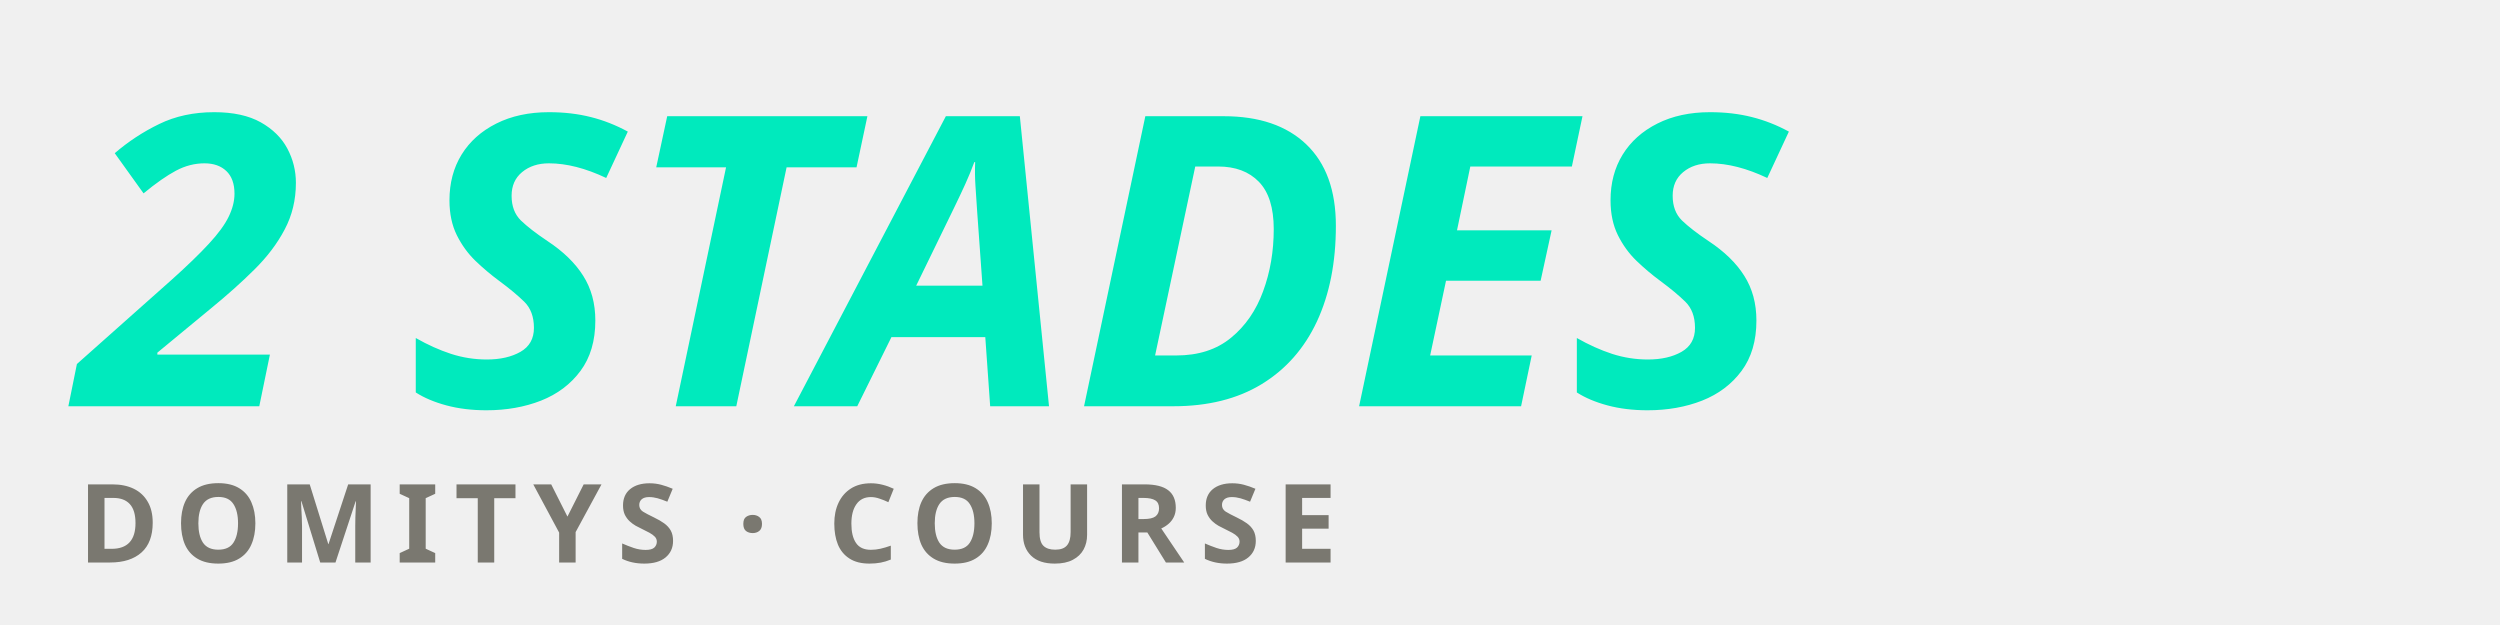
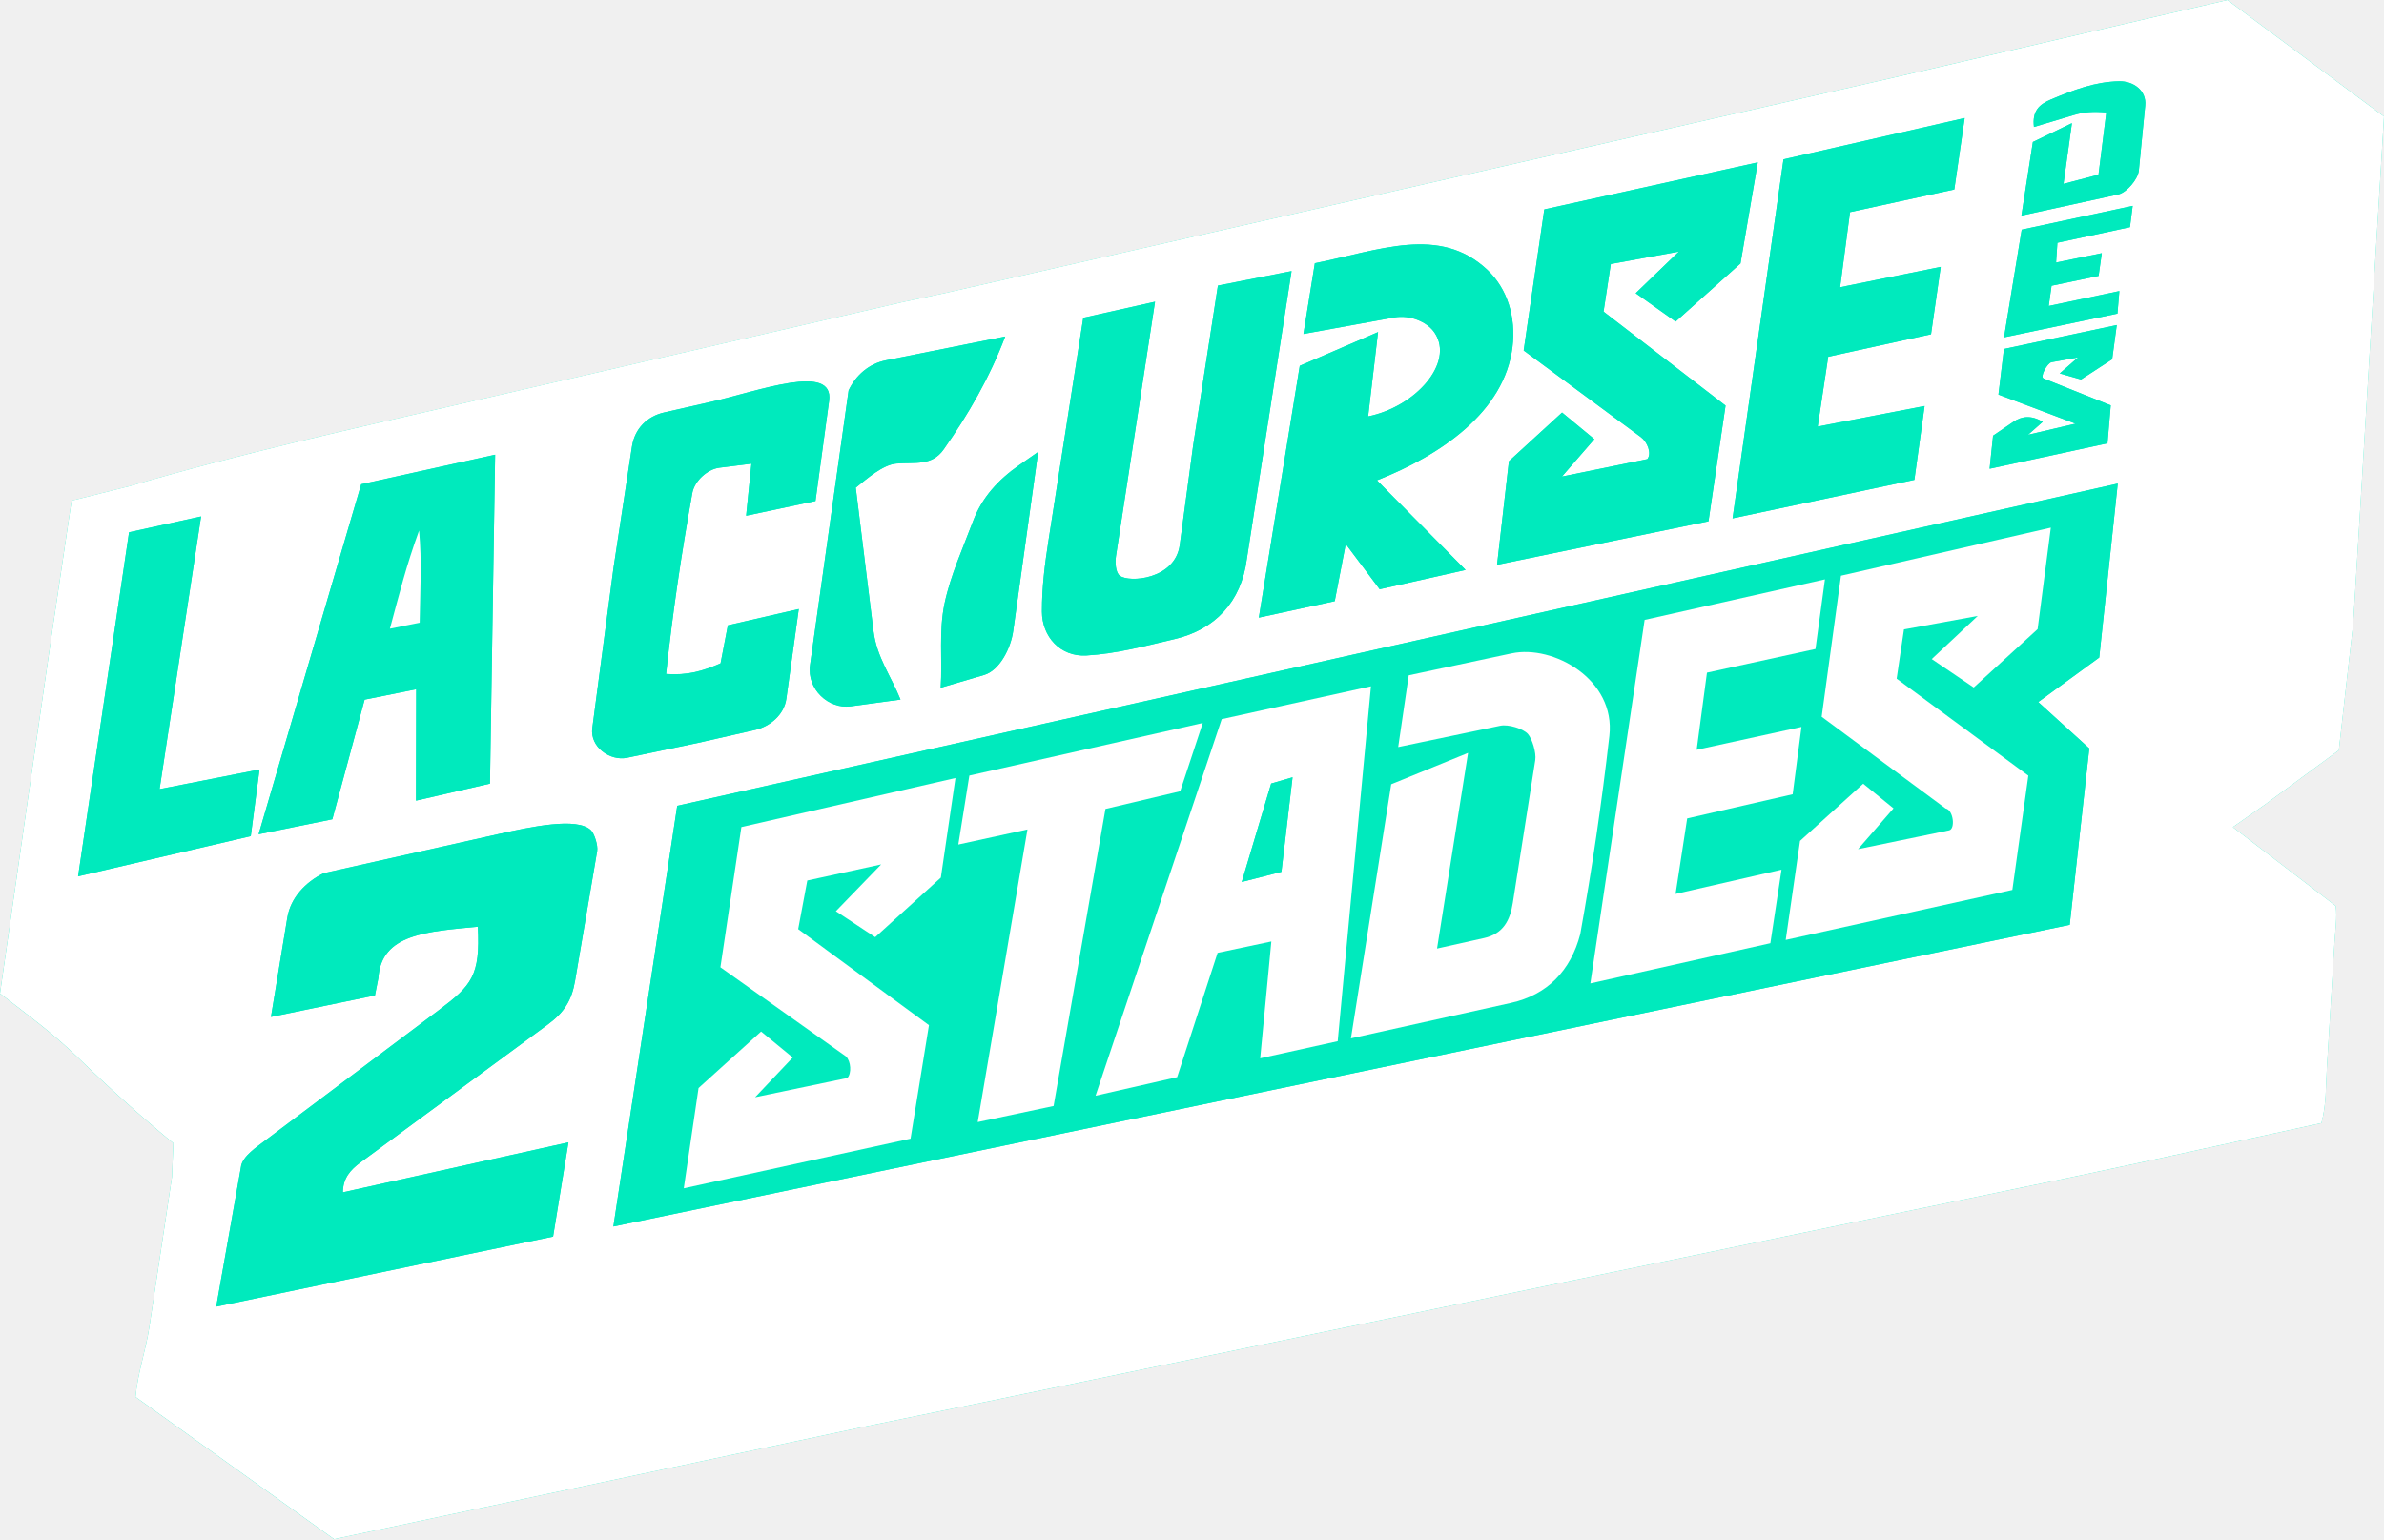
- <svg xmlns="http://www.w3.org/2000/svg" viewBox="0 0 320 80" fill="none">
-   <text x="10" y="52" font-family="'Barlow Condensed', 'Arial Narrow', sans-serif" font-size="52" font-weight="800" font-style="italic" fill="#00eabd">
-     2 STADES
-   </text>
-   <text x="10" y="72" font-family="'Barlow', sans-serif" font-size="14" font-weight="600" fill="#7a7870" letter-spacing="2">
-     DOMITYS · COURSE
-   </text>
+ <svg xmlns="http://www.w3.org/2000/svg" id="Calque_1" version="1.1" viewBox="0 0 784.39 506.46">
+   <defs>
+     <style>
+       .st0 {
+         fill: #fff;
+       }
+ 
+       .st1 {
+         fill: #00eabd;
+       }
+     </style>
+   </defs>
+   <path class="st1" d="M109.92,506.45l175.94-37.32,44.47-9.11,349.16-72.23,22.13-4.69,62.17-13.56c1.7-6.41,1.41-11.71,1.8-18.1l2.51-41.3c.25-4.15.87-8.2.42-12.04l-33.86-25.94,10.75-7.55,24.11-17.73,4.74-41.68,10.12-166.86L732.87,0l-109.39,25.43-312.24,70.94-14.75,3.16-143.1,32.96c-37.58,8.65-74.06,16.67-110.93,27.53l-18.89,4.72-6.07,40.77-8.47,58.48L0,326.9c9.17,7.1,17.45,13.13,25.51,20.97,10.33,10.05,20.91,19.55,31.53,28.3l-.45,11.08-7.45,49.4c-1.16,7.69-3.82,15-4.55,22.99l65.33,46.82h0Z" />
+   <path class="st0" d="M109.92,506.45l-65.33-46.82c.72-7.99,3.39-15.3,4.55-22.99l7.45-49.4.45-11.08c-10.63-8.75-21.2-18.25-31.53-28.3-8.06-7.84-16.34-13.88-25.51-20.97l9.03-62.92,8.47-58.48,6.07-40.77,18.89-4.72c36.86-10.85,73.35-18.87,110.93-27.53l143.1-32.96,14.75-3.16L623.49,25.43,732.87,0l51.52,38.34-10.12,166.86-4.74,41.68-24.11,17.73-10.75,7.55,33.86,25.94c.45,3.85-.17,7.9-.42,12.04l-2.51,41.3c-.39,6.39-.1,11.69-1.8,18.1l-62.17,13.56-22.13,4.69-349.16,72.23-44.47,9.11-175.94,37.32h-.01ZM681.71,40.52l-12.85,6.2-3.76,24.21,31.81-6.94c2.83-.62,6.54-5.03,6.82-7.89l2.09-21.37c.49-4.98-3.9-8.05-8.5-7.98-8,.13-15.16,2.9-22.53,5.99-3.93,1.65-6.19,3.84-5.57,9.03l13.13-3.93c3.46-1.03,6.3-1.2,10.68-.85l-2.57,20.48-11.52,3.03s2.77-19.98,2.77-19.98ZM635.35,109.98l3.19-22.17-33.1,6.7,3.26-24.71,34.31-7.46,3.41-23.5-59.61,13.59-16.76,118.13,59.82-12.67,3.36-24.29-35.17,6.76,3.46-22.98,33.82-7.39h0ZM492.56,185.84l69.58-14.32,5.61-38.06-40.14-30.92,2.39-15.67,22.4-4.09-14.21,13.7,13.13,9.33,21.35-19.12,5.69-33.26-70.24,15.47-6.79,46.43,38.55,28.49c2.14,1.58,3.68,5.36,2.13,7.26l-28.1,5.73,10.67-12.3-10.62-8.77-17.48,16.01-3.91,34.1h-.01ZM690.49,90.78l1.05-7.47-15.04,3.08.43-6.51,23.88-5.13.89-7.01-36.5,7.83-5.82,35.43,37.31-7.81.63-7.42-23.24,4.91.93-6.66,15.48-3.25h0ZM439.16,197.79l3.62-18.79,11.16,14.89,28.27-6.35-29.17-29.48c20.99-8.26,41.97-22.54,44.59-43.87,1.2-9.78-1.64-19.16-8.28-25.4-15.7-14.75-35.66-6.36-56.74-2.16l-3.75,23.26,29.92-5.43c5.01-.91,10.8,1.32,13.29,5.11,6.47,9.84-6.3,24.27-21.93,27.45l3.27-27.75-25.76,11.11-13.47,82.85,24.97-5.42v-.02ZM356.41,104.58l-11.43,73.24c-1.23,7.9-2.18,15.57-2.16,23.4.02,8.25,6.04,14.94,14.61,14.45,9.91-.56,19.42-3.16,29-5.39,13.28-3.09,21.99-12.27,23.79-26.3l14.73-94.79-24.23,4.77-8.17,52.72-4.39,32.65c-1.52,11.29-16.67,12.52-19.78,10.05-1.28-1.01-1.55-4.2-1.21-6.4l12.86-83.71-23.63,5.29v.02ZM693.42,145.85l1.07-12.46-22.08-8.83c-1.33-.53,1.21-5.13,2.6-5.38l8.76-1.58-6.05,5.28,7,1.99,10.24-6.65,1.52-11.26-37.12,7.87-1.81,15.01,25.37,9.57-15.65,3.66,4.85-4.27c-3.62-2.15-6.77-1.97-9.71.04l-6.63,4.52-1.14,10.88,38.8-8.37-.02-.02ZM287.42,207.81l-5.85-47.35c3.64-2.91,8.84-7.56,13.4-7.94,6.13-.51,11.6.92,15.54-4.67,8.11-11.51,15.11-23.63,20.23-37.13l-39.25,7.84c-5.54,1.11-9.88,4.85-12.27,9.9l-12.68,90.33c-1.13,8.07,6.15,14.6,13.35,13.62l16.4-2.23c-3.03-7.54-7.83-14-8.86-22.37h-.01ZM262.81,200.41l-23.32,5.35-2.4,12.52c-6.06,2.62-10.95,3.99-17.93,3.5,2.23-20.8,5.06-39.55,8.62-59.48.75-4.18,5.1-7.93,8.92-8.4l10.54-1.32-1.74,17.12,22.82-4.84,4.48-32.93c1.73-12.69-23.17-3.24-39.05.35l-15.19,3.44c-5.62,1.27-9.72,5.29-10.63,11.27l-6.06,39.81-6.98,52.76c-.83,6.3,5.9,10.94,11.42,9.78l23.2-4.86,18.84-4.27c4.98-1.13,9.64-4.98,10.38-10.3l4.09-29.48v-.02ZM309.51,226.28l14.28-4.19c5.13-1.51,8.8-8.84,9.58-14.43l8.22-58.97-6.42,4.48c-6.6,4.6-12.08,10.48-15.02,18.35-3.3,8.82-7.39,17.77-9.35,26.98s-.69,18.58-1.28,27.78h0ZM136.94,226.79l-.07,36.65,24.33-5.6,1.7-108.23-44.06,9.72-33.75,115.16,24.25-4.92,10.62-39.37,16.97-3.41h.01ZM687.43,246.27l-16.81-15.27,20.07-14.64,6.1-57.24-473.97,106.02-21.01,138.42,479.17-99.25,6.44-58.03h.01ZM82.51,275.12l2.87-21.92-32.88,6.45,13.66-89.72-23.7,5.21-16.77,113.2,56.82-13.23h0ZM79.31,383.77l-8.17,46.15,110.83-23.04,5.05-31-74.22,16.44c.05-4.7,2.45-7.39,5.85-9.89l61.58-45.34c5.41-3.98,7.88-7.94,8.97-14.37l7.28-42.72c.3-1.77-.89-5.7-2.08-6.84-4.54-4.36-19.68-1.12-30.68,1.34l-57.27,12.82c-5.91,2.91-10.84,8.04-11.93,14.65l-5.37,32.64,34.2-7.07,1.14-5.76c.94-14.56,16.03-15.22,32.72-16.87.86,16.1-2.04,19.35-12.79,27.43l-57.24,42.98c-2.59,2.01-7.28,5.01-7.89,8.45h.02Z" />
+   <path class="st1" d="M687.43,246.27l-6.44,58.03-479.17,99.25,21.01-138.42,473.97-106.02-6.1,57.24-20.07,14.64,16.81,15.27h-.01ZM662.12,292.81l5.26-37.59-43.33-31.9,2.41-16.21,24.28-4.44-15.14,14.2,13.81,9.35,21.02-19.21,4.35-33.38-69.05,15.81-6.35,46.41,40.78,30.18c2.57.47,3.27,6.76,1.13,7.2l-29.94,6.18,11.67-13.42-9.97-8.11-20.79,18.82-4.71,32.58,74.58-16.46h-.01ZM589.83,261.34l2.89-22.16-34.48,7.52,3.39-25.38,35.7-7.79,3.12-22.91-59.33,13.34-17.86,119.61,59.23-13.23,3.67-24.19-34.85,7.98,3.81-24.84,34.72-7.95h-.01ZM483.03,247.73l-25.3,10.32-13.25,83.61,52.62-11.66c11.89-2.64,19.69-10.54,22.83-22.65,3.88-21.59,7.06-43.1,9.58-65.19,2.12-18.61-18.47-30.09-32.13-27.18l-33.88,7.22-3.47,23.61,33.57-7.01c2.67-.56,7.55.95,9.1,2.7,1.4,1.57,2.82,6.16,2.43,8.6l-7.39,46.98c-.9,5.72-3.12,10.16-9.43,11.57l-15.5,3.46,10.21-64.38h.01ZM418.31,309.78l-3.67,38.44,25.51-5.63,10.94-116.77-49.11,10.81-41.51,123.9,26.85-6.11,13.31-40.9,17.69-3.74h0ZM346.66,363.91l17.07-97.74,24.59-5.82,7.43-22.46-76.8,17.3-3.63,22.68,22.75-4.96-16.37,96.28,24.97-5.29h-.01ZM224.98,390.98l74.59-16.33,6.06-37.34-43.03-31.6,3-16,24.31-5.3-14.91,15.4,12.94,8.54,21.6-19.59,4.81-32.77-70.44,16.13-6.9,46.14,41.31,29.32c1.63,1.58,1.92,5.56.46,7.11l-30.35,6.33,12.38-13.07-10.41-8.55-20.58,18.59-4.86,32.98h.02Z" />
+   <path class="st1" d="M79.31,383.77c.61-3.45,5.31-6.44,7.89-8.45l57.24-42.98c10.75-8.07,13.65-11.33,12.79-27.43-16.69,1.65-31.78,2.31-32.72,16.87l-1.14,5.76-34.2,7.07,5.37-32.64c1.09-6.6,6.02-11.74,11.93-14.65l57.27-12.82c11-2.46,26.13-5.7,30.68-1.34,1.19,1.14,2.38,5.07,2.08,6.84l-7.28,42.72c-1.1,6.43-3.57,10.39-8.97,14.37l-61.58,45.34c-3.4,2.5-5.8,5.19-5.85,9.89l74.22-16.44-5.05,31-110.83,23.04,8.17-46.15h-.02Z" />
+   <path class="st1" d="M492.56,185.84l3.91-34.1,17.48-16.01,10.62,8.77-10.67,12.3,28.1-5.73c1.55-1.9,0-5.68-2.13-7.26l-38.55-28.49,6.79-46.43,70.24-15.47-5.69,33.26-21.35,19.12-13.13-9.33,14.21-13.7-22.4,4.09-2.39,15.67,40.14,30.92-5.61,38.06-69.58,14.32h0Z" />
+   <path class="st1" d="M356.41,104.58l23.63-5.29-12.86,83.71c-.34,2.2-.07,5.39,1.21,6.4,3.11,2.47,18.26,1.24,19.78-10.05l4.39-32.65,8.17-52.72,24.23-4.77-14.73,94.79c-1.8,14.02-10.51,23.21-23.79,26.3-9.58,2.23-19.09,4.82-29,5.39-8.57.49-14.59-6.21-14.61-14.45s.93-15.5,2.16-23.4l11.43-73.24v-.02Z" />
+   <path class="st1" d="M439.16,197.79l-24.97,5.42,13.47-82.85,25.76-11.11-3.27,27.75c15.63-3.18,28.4-17.62,21.93-27.45-2.49-3.79-8.28-6.01-13.29-5.11l-29.92,5.43,3.75-23.26c21.08-4.2,41.04-12.59,56.74,2.16,6.64,6.24,9.48,15.62,8.28,25.4-2.62,21.33-23.6,35.61-44.59,43.87l29.17,29.48-28.27,6.35-11.16-14.89-3.62,18.79v.02Z" />
+   <path class="st1" d="M136.94,226.79l-16.97,3.41-10.62,39.37-24.25,4.92,33.75-115.16,44.06-9.72-1.7,108.23-24.33,5.6.07-36.65h-.01ZM138.09,204.89c.17-11.59.76-19.88-.19-30.31-4.25,11.64-6.42,20.52-9.6,32.29l9.8-1.97h0Z" />
+   <polygon class="st1" points="635.35 109.98 601.53 117.37 598.07 140.35 633.24 133.59 629.88 157.88 570.06 170.55 586.81 52.43 646.42 38.83 643.01 62.34 608.7 69.8 605.43 94.51 638.54 87.81 635.35 109.98" />
+   <path class="st1" d="M262.81,200.41l-4.09,29.48c-.74,5.32-5.4,9.17-10.38,10.3l-18.84,4.27-23.2,4.86c-5.52,1.16-12.26-3.48-11.42-9.78l6.98-52.76,6.06-39.81c.91-5.99,5.01-10,10.63-11.27l15.19-3.44c15.87-3.59,40.78-13.04,39.05-.35l-4.48,32.93-22.82,4.84,1.74-17.12-10.54,1.32c-3.82.48-8.17,4.23-8.92,8.4-3.56,19.92-6.39,38.68-8.62,59.48,6.98.49,11.87-.88,17.93-3.5l2.4-12.52,23.32-5.35v.02Z" />
+   <polygon class="st1" points="82.51 275.12 25.7 288.34 42.47 175.14 66.17 169.93 52.51 259.65 85.39 253.19 82.51 275.12" />
+   <path class="st1" d="M287.42,207.81c1.03,8.37,5.83,14.83,8.86,22.37l-16.4,2.23c-7.2.98-14.48-5.55-13.35-13.62l12.68-90.33c2.39-5.05,6.73-8.79,12.27-9.9l39.25-7.84c-5.12,13.49-12.12,25.62-20.23,37.13-3.94,5.59-9.4,4.17-15.54,4.67-4.56.38-9.76,5.03-13.4,7.94l5.85,47.35h.01Z" />
+   <path class="st1" d="M309.51,226.28c.6-9.2-.68-18.54,1.28-27.78s6.05-18.16,9.35-26.98c2.95-7.87,8.42-13.75,15.02-18.35l6.42-4.48-8.22,58.97c-.78,5.6-4.45,12.93-9.58,14.43l-14.28,4.19h0Z" />
+   <path class="st1" d="M693.42,145.85l-38.8,8.37,1.14-10.88,6.63-4.52c2.94-2,6.09-2.18,9.71-.04l-4.85,4.27,15.65-3.66-25.37-9.57,1.81-15.01,37.12-7.87-1.52,11.26-10.24,6.65-7-1.99,6.05-5.28-8.76,1.58c-1.39.25-3.93,4.85-2.6,5.38l22.08,8.83-1.07,12.46.02.02Z" />
+   <path class="st1" d="M681.71,40.52l-2.77,19.98,11.52-3.03,2.57-20.48c-4.38-.36-7.23-.19-10.68.85l-13.13,3.93c-.62-5.19,1.64-7.38,5.57-9.03,7.37-3.09,14.53-5.86,22.53-5.99,4.6-.07,8.99,3,8.5,7.98l-2.09,21.37c-.28,2.85-4,7.27-6.82,7.89l-31.81,6.94,3.76-24.21s12.85-6.2,12.85-6.2Z" />
+   <polygon class="st1" points="690.49 90.78 675 94.02 674.07 100.68 697.32 95.77 696.69 103.18 659.37 110.99 665.19 75.56 701.69 67.73 700.8 74.74 676.93 79.87 676.5 86.38 691.54 83.3 690.49 90.78" />
+   <path class="st0" d="M224.98,390.98l4.86-32.98,20.58-18.59,10.41,8.55-12.38,13.07,30.35-6.33c1.46-1.55,1.17-5.53-.46-7.11l-41.31-29.32,6.9-46.14,70.44-16.13-4.81,32.77-21.6,19.59-12.94-8.54,14.91-15.4-24.31,5.3-3,16,43.03,31.6-6.06,37.34-74.59,16.33h-.02Z" />
+   <path class="st0" d="M662.12,292.81l-74.58,16.46,4.71-32.58,20.79-18.82,9.97,8.11-11.67,13.42,29.94-6.18c2.14-.44,1.44-6.73-1.13-7.2l-40.78-30.18,6.35-46.41,69.05-15.81-4.35,33.38-21.02,19.21-13.81-9.35,15.14-14.2-24.28,4.44-2.41,16.21,43.33,31.9-5.26,37.59h.01Z" />
+   <path class="st0" d="M418.31,309.78l-17.69,3.74-13.31,40.9-26.85,6.11,41.51-123.9,49.11-10.81-10.94,116.77-25.51,5.63,3.67-38.44h0ZM421.62,286.85l3.66-31.09-7.04,2.05-9.67,32.39,13.06-3.34h0Z" />
+   <path class="st0" d="M483.03,247.73l-10.21,64.38,15.5-3.46c6.31-1.41,8.53-5.85,9.43-11.57l7.39-46.98c.38-2.44-1.03-7.03-2.43-8.6-1.56-1.75-6.44-3.26-9.1-2.7l-33.57,7.01,3.47-23.61,33.88-7.22c13.65-2.91,34.25,8.57,32.13,27.18-2.52,22.1-5.69,43.61-9.58,65.19-3.14,12.11-10.94,20.02-22.83,22.65l-52.62,11.66,13.25-83.61,25.3-10.32h-.01Z" />
+   <polygon class="st0" points="589.83 261.34 555.12 269.29 551.3 294.13 586.16 286.16 582.49 310.35 523.26 323.58 541.12 203.97 600.45 190.63 597.33 213.54 561.63 221.33 558.24 246.71 592.72 239.19 589.83 261.34" />
+   <polygon class="st0" points="346.66 363.91 321.69 369.2 338.06 272.92 315.31 277.88 318.94 255.19 395.74 237.89 388.31 260.35 363.72 266.17 346.66 363.91" />
+   <path class="st0" d="M138.09,204.89l-9.8,1.97c3.18-11.77,5.35-20.65,9.6-32.29.95,10.43.37,18.72.19,30.31h0Z" />
+   <polygon class="st1" points="421.62 286.85 408.57 290.2 418.24 257.81 425.28 255.76 421.62 286.85" />
</svg>
